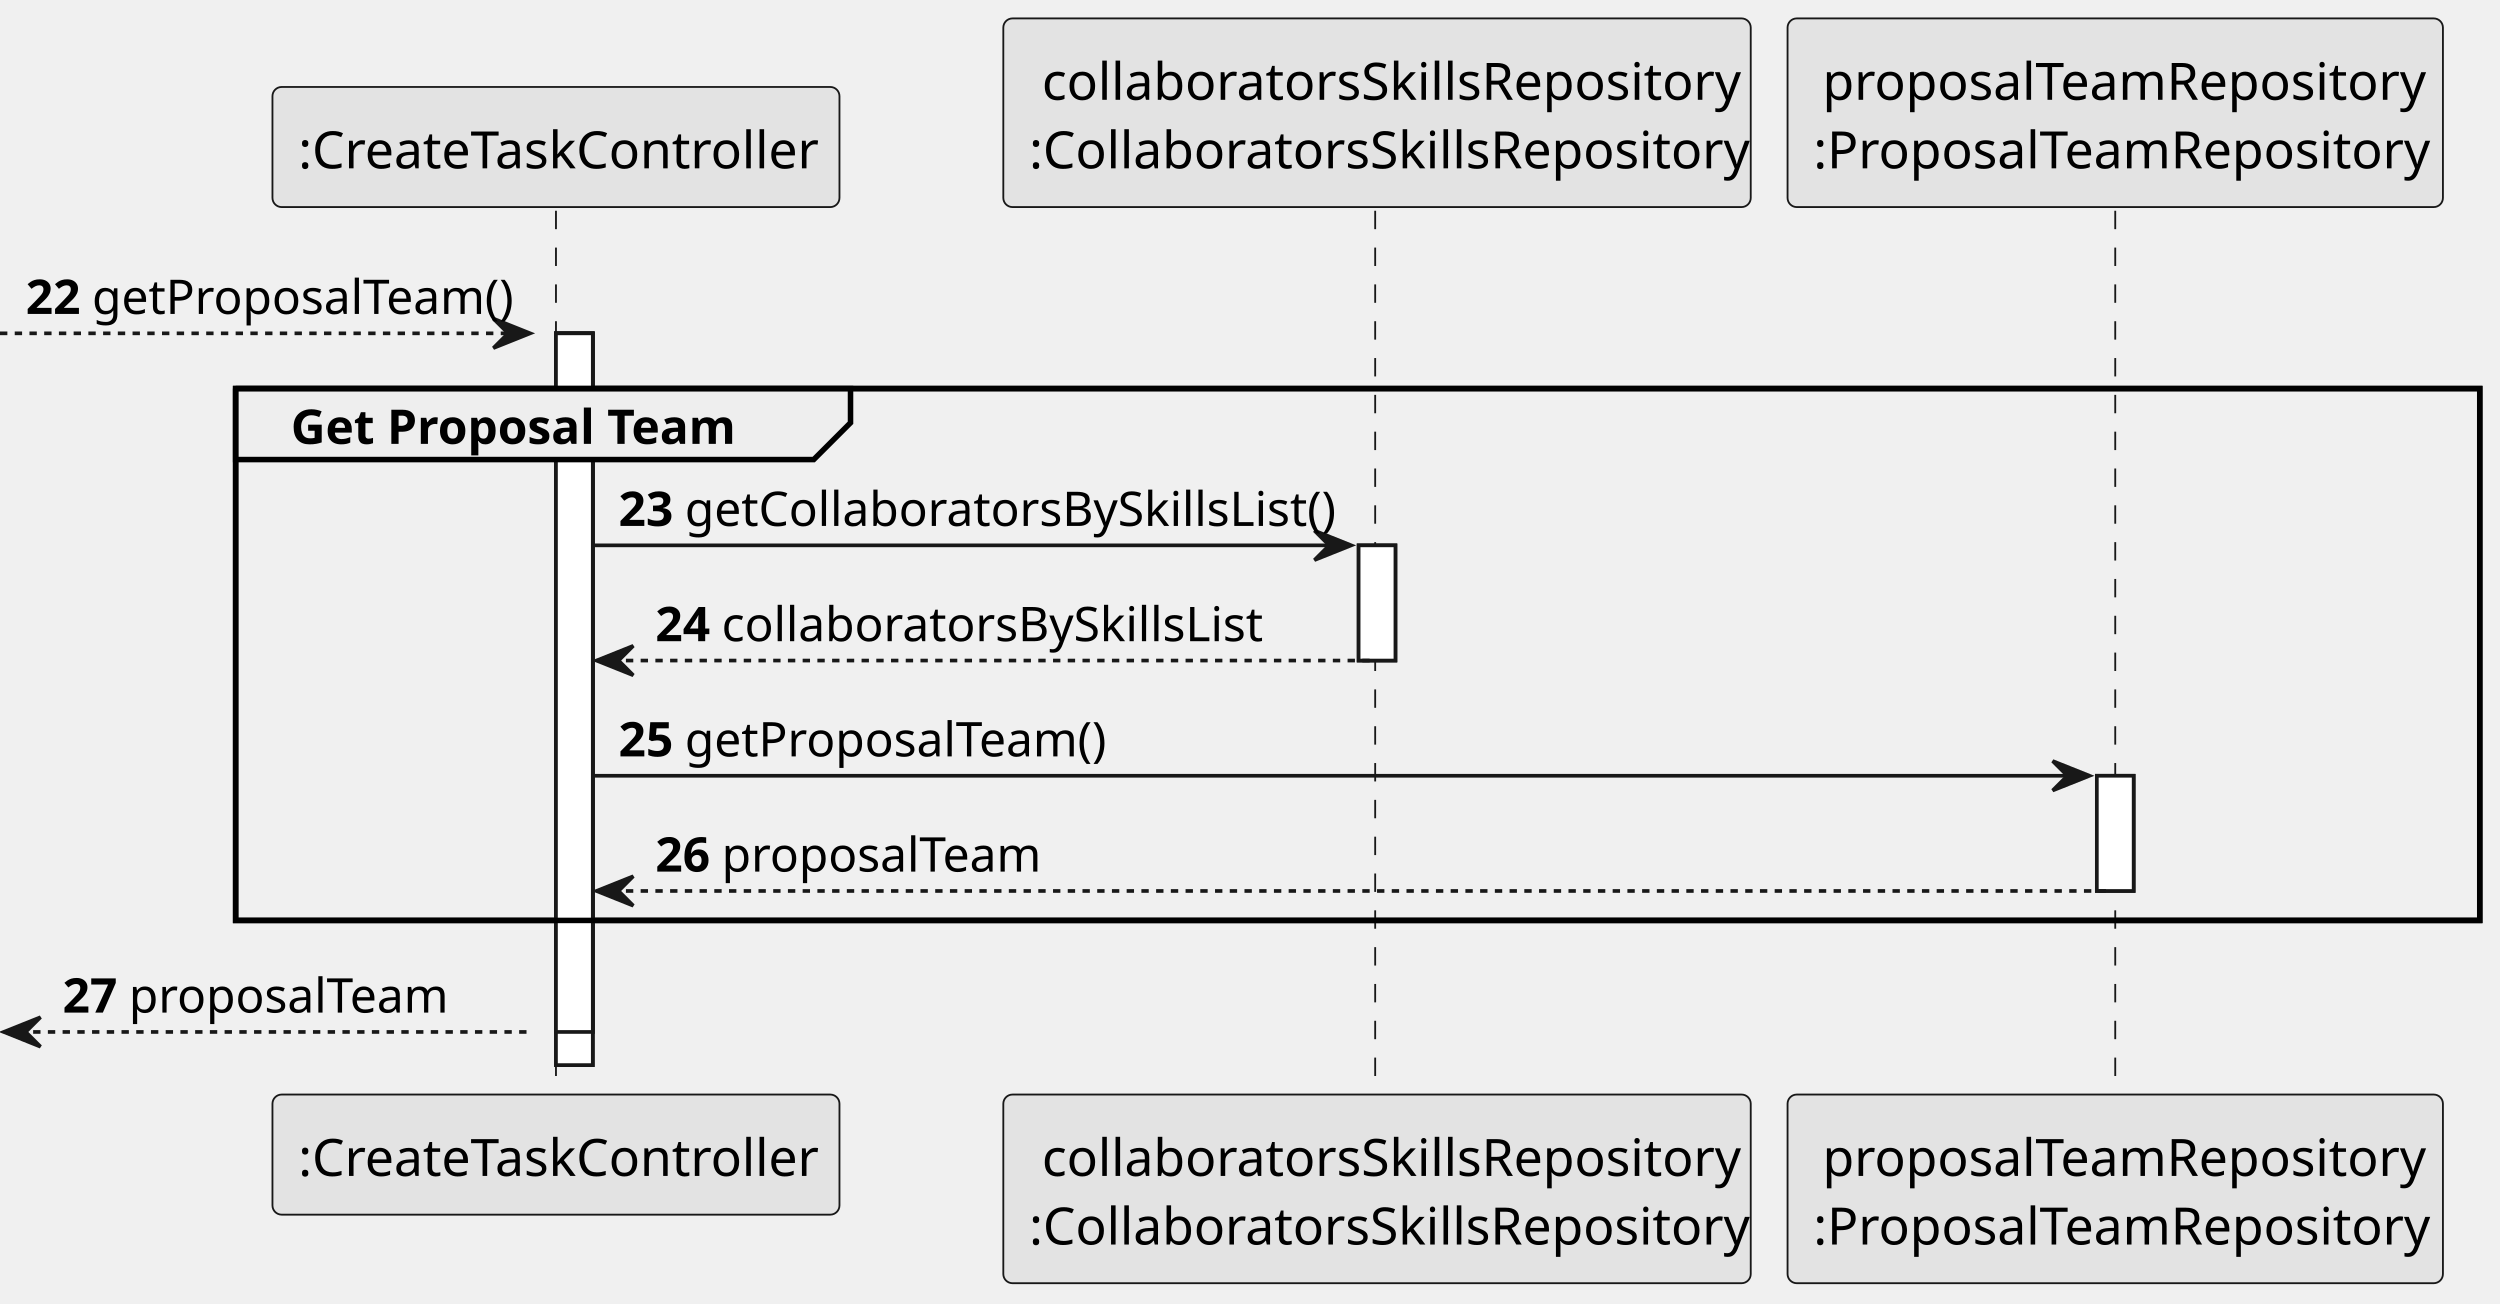
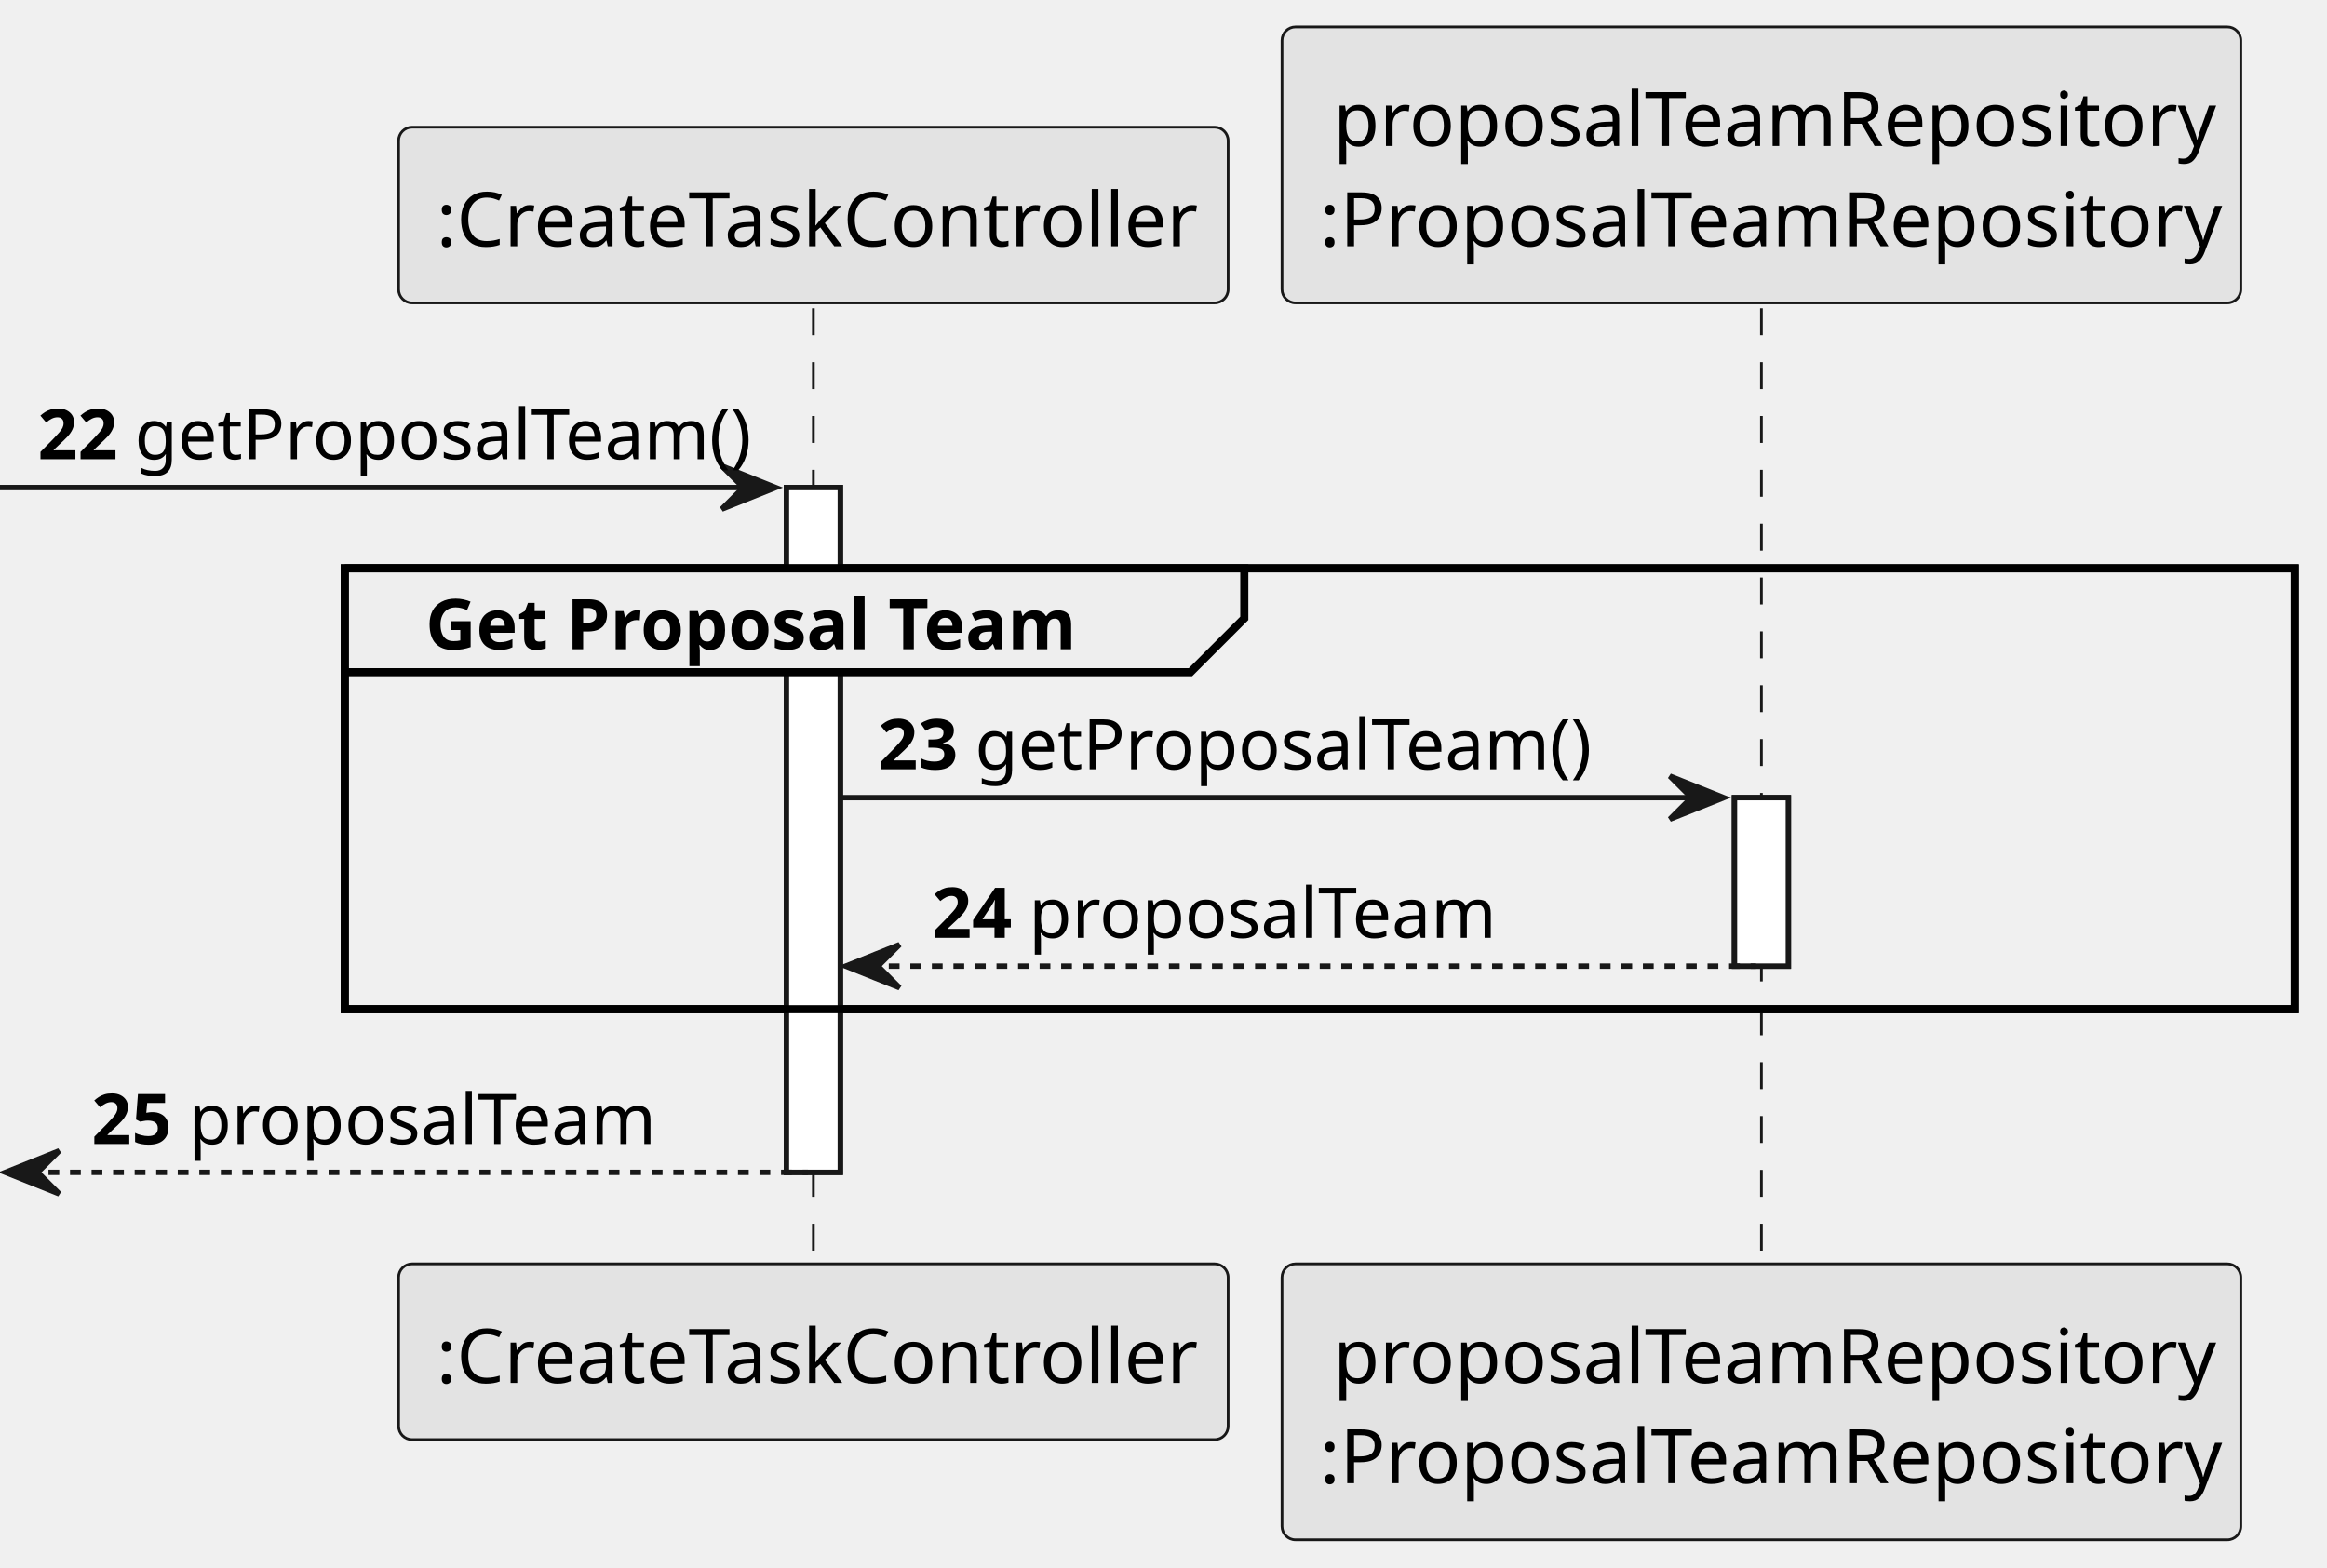
- <svg xmlns="http://www.w3.org/2000/svg" contentStyleType="text/css" height="354px" preserveAspectRatio="none" style="width:679px;height:354px;background:#FFFFFF;" version="1.1" viewBox="0 0 679 354" width="679px" zoomAndPan="magnify">
+ <svg xmlns="http://www.w3.org/2000/svg" contentStyleType="text/css" height="291px" preserveAspectRatio="none" style="width:432px;height:291px;background:#FFFFFF;" version="1.1" viewBox="0 0 432 291" width="432px" zoomAndPan="magnify">
  <defs />
  <g>
-     <rect fill="#FFFFFF" height="198.746" style="stroke:#181818;stroke-width:1.0;" width="10" x="151" y="90.533" />
-     <rect fill="#FFFFFF" height="189.746" style="stroke:#181818;stroke-width:1.0;" width="10" x="151" y="90.533" />
-     <rect fill="#FFFFFF" height="31.291" style="stroke:#181818;stroke-width:1.0;" width="10" x="369" y="148.115" />
-     <rect fill="#FFFFFF" height="31.291" style="stroke:#181818;stroke-width:1.0;" width="10" x="569.5" y="210.697" />
-     <rect fill="none" height="144.455" style="stroke:#000000;stroke-width:1.5;" width="609.5" x="64" y="105.533" />
-     <line style="stroke:#181818;stroke-width:0.5;stroke-dasharray:5.0,5.0;" x1="151" x2="151" y1="57.242" y2="298.279" />
-     <line style="stroke:#181818;stroke-width:0.5;stroke-dasharray:5.0,5.0;" x1="373.5" x2="373.5" y1="57.242" y2="298.279" />
-     <line style="stroke:#181818;stroke-width:0.5;stroke-dasharray:5.0,5.0;" x1="574.5" x2="574.5" y1="57.242" y2="298.279" />
+     <rect fill="#FFFFFF" height="127.164" style="stroke:#181818;stroke-width:1.0;" width="10" x="146" y="90.533" />
+     <rect fill="#FFFFFF" height="31.291" style="stroke:#181818;stroke-width:1.0;" width="10" x="322" y="148.115" />
+     <rect fill="none" height="81.873" style="stroke:#000000;stroke-width:1.5;" width="362" x="64" y="105.533" />
+     <line style="stroke:#181818;stroke-width:0.5;stroke-dasharray:5.0,5.0;" x1="151" x2="151" y1="57.242" y2="235.697" />
+     <line style="stroke:#181818;stroke-width:0.5;stroke-dasharray:5.0,5.0;" x1="327" x2="327" y1="57.242" y2="235.697" />
    <rect fill="#E3E3E3" height="32.621" rx="2.5" ry="2.5" style="stroke:#181818;stroke-width:0.5;" width="154" x="74" y="23.621" />
    <text fill="#000000" font-family="sans-serif" font-size="14" lengthAdjust="spacing" textLength="140" x="81" y="45.728">:CreateTaskController</text>
-     <rect fill="#E3E3E3" height="32.621" rx="2.5" ry="2.5" style="stroke:#181818;stroke-width:0.5;" width="154" x="74" y="297.279" />
-     <text fill="#000000" font-family="sans-serif" font-size="14" lengthAdjust="spacing" textLength="140" x="81" y="319.387">:CreateTaskController</text>
-     <rect fill="#E3E3E3" height="51.242" rx="2.5" ry="2.5" style="stroke:#181818;stroke-width:0.5;" width="203" x="272.5" y="5" />
-     <text fill="#000000" font-family="sans-serif" font-size="14" lengthAdjust="spacing" textLength="182" x="283" y="27.107">collaboratorsSkillsRepository</text>
-     <text fill="#000000" font-family="sans-serif" font-size="14" lengthAdjust="spacing" textLength="189" x="279.5" y="45.728">:CollaboratorsSkillsRepository</text>
-     <rect fill="#E3E3E3" height="51.242" rx="2.5" ry="2.5" style="stroke:#181818;stroke-width:0.5;" width="203" x="272.5" y="297.279" />
-     <text fill="#000000" font-family="sans-serif" font-size="14" lengthAdjust="spacing" textLength="182" x="283" y="319.387">collaboratorsSkillsRepository</text>
-     <text fill="#000000" font-family="sans-serif" font-size="14" lengthAdjust="spacing" textLength="189" x="279.5" y="338.008">:CollaboratorsSkillsRepository</text>
-     <rect fill="#E3E3E3" height="51.242" rx="2.5" ry="2.5" style="stroke:#181818;stroke-width:0.5;" width="178" x="485.5" y="5" />
-     <text fill="#000000" font-family="sans-serif" font-size="14" lengthAdjust="spacing" textLength="159" x="495" y="27.107">proposalTeamRepository</text>
-     <text fill="#000000" font-family="sans-serif" font-size="14" lengthAdjust="spacing" textLength="164" x="492.5" y="45.728">:ProposalTeamRepository</text>
-     <rect fill="#E3E3E3" height="51.242" rx="2.5" ry="2.5" style="stroke:#181818;stroke-width:0.5;" width="178" x="485.5" y="297.279" />
-     <text fill="#000000" font-family="sans-serif" font-size="14" lengthAdjust="spacing" textLength="159" x="495" y="319.387">proposalTeamRepository</text>
-     <text fill="#000000" font-family="sans-serif" font-size="14" lengthAdjust="spacing" textLength="164" x="492.5" y="338.008">:ProposalTeamRepository</text>
-     <rect fill="#FFFFFF" height="198.746" style="stroke:#181818;stroke-width:1.0;" width="10" x="151" y="90.533" />
-     <rect fill="#FFFFFF" height="189.746" style="stroke:#181818;stroke-width:1.0;" width="10" x="151" y="90.533" />
-     <rect fill="#FFFFFF" height="31.291" style="stroke:#181818;stroke-width:1.0;" width="10" x="369" y="148.115" />
-     <rect fill="#FFFFFF" height="31.291" style="stroke:#181818;stroke-width:1.0;" width="10" x="569.5" y="210.697" />
+     <rect fill="#E3E3E3" height="32.621" rx="2.5" ry="2.5" style="stroke:#181818;stroke-width:0.5;" width="154" x="74" y="234.697" />
+     <text fill="#000000" font-family="sans-serif" font-size="14" lengthAdjust="spacing" textLength="140" x="81" y="256.805">:CreateTaskController</text>
+     <rect fill="#E3E3E3" height="51.242" rx="2.5" ry="2.5" style="stroke:#181818;stroke-width:0.5;" width="178" x="238" y="5" />
+     <text fill="#000000" font-family="sans-serif" font-size="14" lengthAdjust="spacing" textLength="159" x="247.5" y="27.107">proposalTeamRepository</text>
+     <text fill="#000000" font-family="sans-serif" font-size="14" lengthAdjust="spacing" textLength="164" x="245" y="45.728">:ProposalTeamRepository</text>
+     <rect fill="#E3E3E3" height="51.242" rx="2.5" ry="2.5" style="stroke:#181818;stroke-width:0.5;" width="178" x="238" y="234.697" />
+     <text fill="#000000" font-family="sans-serif" font-size="14" lengthAdjust="spacing" textLength="159" x="247.5" y="256.805">proposalTeamRepository</text>
+     <text fill="#000000" font-family="sans-serif" font-size="14" lengthAdjust="spacing" textLength="164" x="245" y="275.426">:ProposalTeamRepository</text>
+     <rect fill="#FFFFFF" height="127.164" style="stroke:#181818;stroke-width:1.0;" width="10" x="146" y="90.533" />
+     <rect fill="#FFFFFF" height="31.291" style="stroke:#181818;stroke-width:1.0;" width="10" x="322" y="148.115" />
    <polygon fill="#181818" points="134,86.533,144,90.533,134,94.533,138,90.533" style="stroke:#181818;stroke-width:1.0;" />
-     <line style="stroke:#181818;stroke-width:1.0;stroke-dasharray:2.0,2.0;" x1="0" x2="140" y1="90.533" y2="90.533" />
+     <line style="stroke:#181818;stroke-width:1.0;" x1="0" x2="140" y1="90.533" y2="90.533" />
    <text fill="#000000" font-family="sans-serif" font-size="13" font-weight="bold" lengthAdjust="spacing" textLength="14" x="7" y="85.27">22</text>
    <text fill="#000000" font-family="sans-serif" font-size="13" lengthAdjust="spacing" textLength="109" x="25" y="85.27">getProposalTeam()</text>
    <path d="M64,105.533 L231,105.533 L231,114.824 L221,124.824 L64,124.824 L64,105.533 " fill="#EEEEEE" style="stroke:#000000;stroke-width:1.5;" />
-     <rect fill="none" height="144.455" style="stroke:#000000;stroke-width:1.5;" width="609.5" x="64" y="105.533" />
+     <rect fill="none" height="81.873" style="stroke:#000000;stroke-width:1.5;" width="362" x="64" y="105.533" />
    <text fill="#000000" font-family="sans-serif" font-size="13" font-weight="bold" lengthAdjust="spacing" textLength="122" x="79" y="120.561">Get Proposal Team</text>
-     <polygon fill="#181818" points="357,144.115,367,148.115,357,152.115,361,148.115" style="stroke:#181818;stroke-width:1.0;" />
-     <line style="stroke:#181818;stroke-width:1.0;" x1="161" x2="363" y1="148.115" y2="148.115" />
-     <text fill="#000000" font-family="sans-serif" font-size="13" font-weight="bold" lengthAdjust="spacing" textLength="14" x="168" y="142.852">23</text>
-     <text fill="#000000" font-family="sans-serif" font-size="13" lengthAdjust="spacing" textLength="171" x="186" y="142.852">getCollaboratorsBySkillsList()</text>
-     <polygon fill="#181818" points="172,175.406,162,179.406,172,183.406,168,179.406" style="stroke:#181818;stroke-width:1.0;" />
-     <line style="stroke:#181818;stroke-width:1.0;stroke-dasharray:2.0,2.0;" x1="166" x2="373" y1="179.406" y2="179.406" />
-     <text fill="#000000" font-family="sans-serif" font-size="13" font-weight="bold" lengthAdjust="spacing" textLength="14" x="178" y="174.144">24</text>
-     <text fill="#000000" font-family="sans-serif" font-size="13" lengthAdjust="spacing" textLength="143" x="196" y="174.144">collaboratorsBySkillsList</text>
-     <polygon fill="#181818" points="557.5,206.697,567.5,210.697,557.5,214.697,561.5,210.697" style="stroke:#181818;stroke-width:1.0;" />
-     <line style="stroke:#181818;stroke-width:1.0;" x1="161" x2="563.5" y1="210.697" y2="210.697" />
-     <text fill="#000000" font-family="sans-serif" font-size="13" font-weight="bold" lengthAdjust="spacing" textLength="14" x="168" y="205.435">25</text>
-     <text fill="#000000" font-family="sans-serif" font-size="13" lengthAdjust="spacing" textLength="109" x="186" y="205.435">getProposalTeam()</text>
-     <polygon fill="#181818" points="172,237.988,162,241.988,172,245.988,168,241.988" style="stroke:#181818;stroke-width:1.0;" />
-     <line style="stroke:#181818;stroke-width:1.0;stroke-dasharray:2.0,2.0;" x1="166" x2="573.5" y1="241.988" y2="241.988" />
-     <text fill="#000000" font-family="sans-serif" font-size="13" font-weight="bold" lengthAdjust="spacing" textLength="14" x="178" y="236.726">26</text>
-     <text fill="#000000" font-family="sans-serif" font-size="13" lengthAdjust="spacing" textLength="81" x="196" y="236.726">proposalTeam</text>
-     <polygon fill="#181818" points="11,276.279,1,280.279,11,284.279,7,280.279" style="stroke:#181818;stroke-width:1.0;" />
-     <line style="stroke:#181818;stroke-width:1.0;stroke-dasharray:2.0,2.0;" x1="5" x2="145" y1="280.279" y2="280.279" />
-     <text fill="#000000" font-family="sans-serif" font-size="13" font-weight="bold" lengthAdjust="spacing" textLength="14" x="17" y="275.017">27</text>
-     <text fill="#000000" font-family="sans-serif" font-size="13" lengthAdjust="spacing" textLength="81" x="35" y="275.017">proposalTeam</text>
+     <polygon fill="#181818" points="310,144.115,320,148.115,310,152.115,314,148.115" style="stroke:#181818;stroke-width:1.0;" />
+     <line style="stroke:#181818;stroke-width:1.0;" x1="156" x2="316" y1="148.115" y2="148.115" />
+     <text fill="#000000" font-family="sans-serif" font-size="13" font-weight="bold" lengthAdjust="spacing" textLength="14" x="163" y="142.852">23</text>
+     <text fill="#000000" font-family="sans-serif" font-size="13" lengthAdjust="spacing" textLength="109" x="181" y="142.852">getProposalTeam()</text>
+     <polygon fill="#181818" points="167,175.406,157,179.406,167,183.406,163,179.406" style="stroke:#181818;stroke-width:1.0;" />
+     <line style="stroke:#181818;stroke-width:1.0;stroke-dasharray:2.0,2.0;" x1="161" x2="326" y1="179.406" y2="179.406" />
+     <text fill="#000000" font-family="sans-serif" font-size="13" font-weight="bold" lengthAdjust="spacing" textLength="14" x="173" y="174.144">24</text>
+     <text fill="#000000" font-family="sans-serif" font-size="13" lengthAdjust="spacing" textLength="81" x="191" y="174.144">proposalTeam</text>
+     <polygon fill="#181818" points="11,213.697,1,217.697,11,221.697,7,217.697" style="stroke:#181818;stroke-width:1.0;" />
+     <line style="stroke:#181818;stroke-width:1.0;stroke-dasharray:2.0,2.0;" x1="5" x2="150" y1="217.697" y2="217.697" />
+     <text fill="#000000" font-family="sans-serif" font-size="13" font-weight="bold" lengthAdjust="spacing" textLength="14" x="17" y="212.435">25</text>
+     <text fill="#000000" font-family="sans-serif" font-size="13" lengthAdjust="spacing" textLength="81" x="35" y="212.435">proposalTeam</text>
  </g>
</svg>
